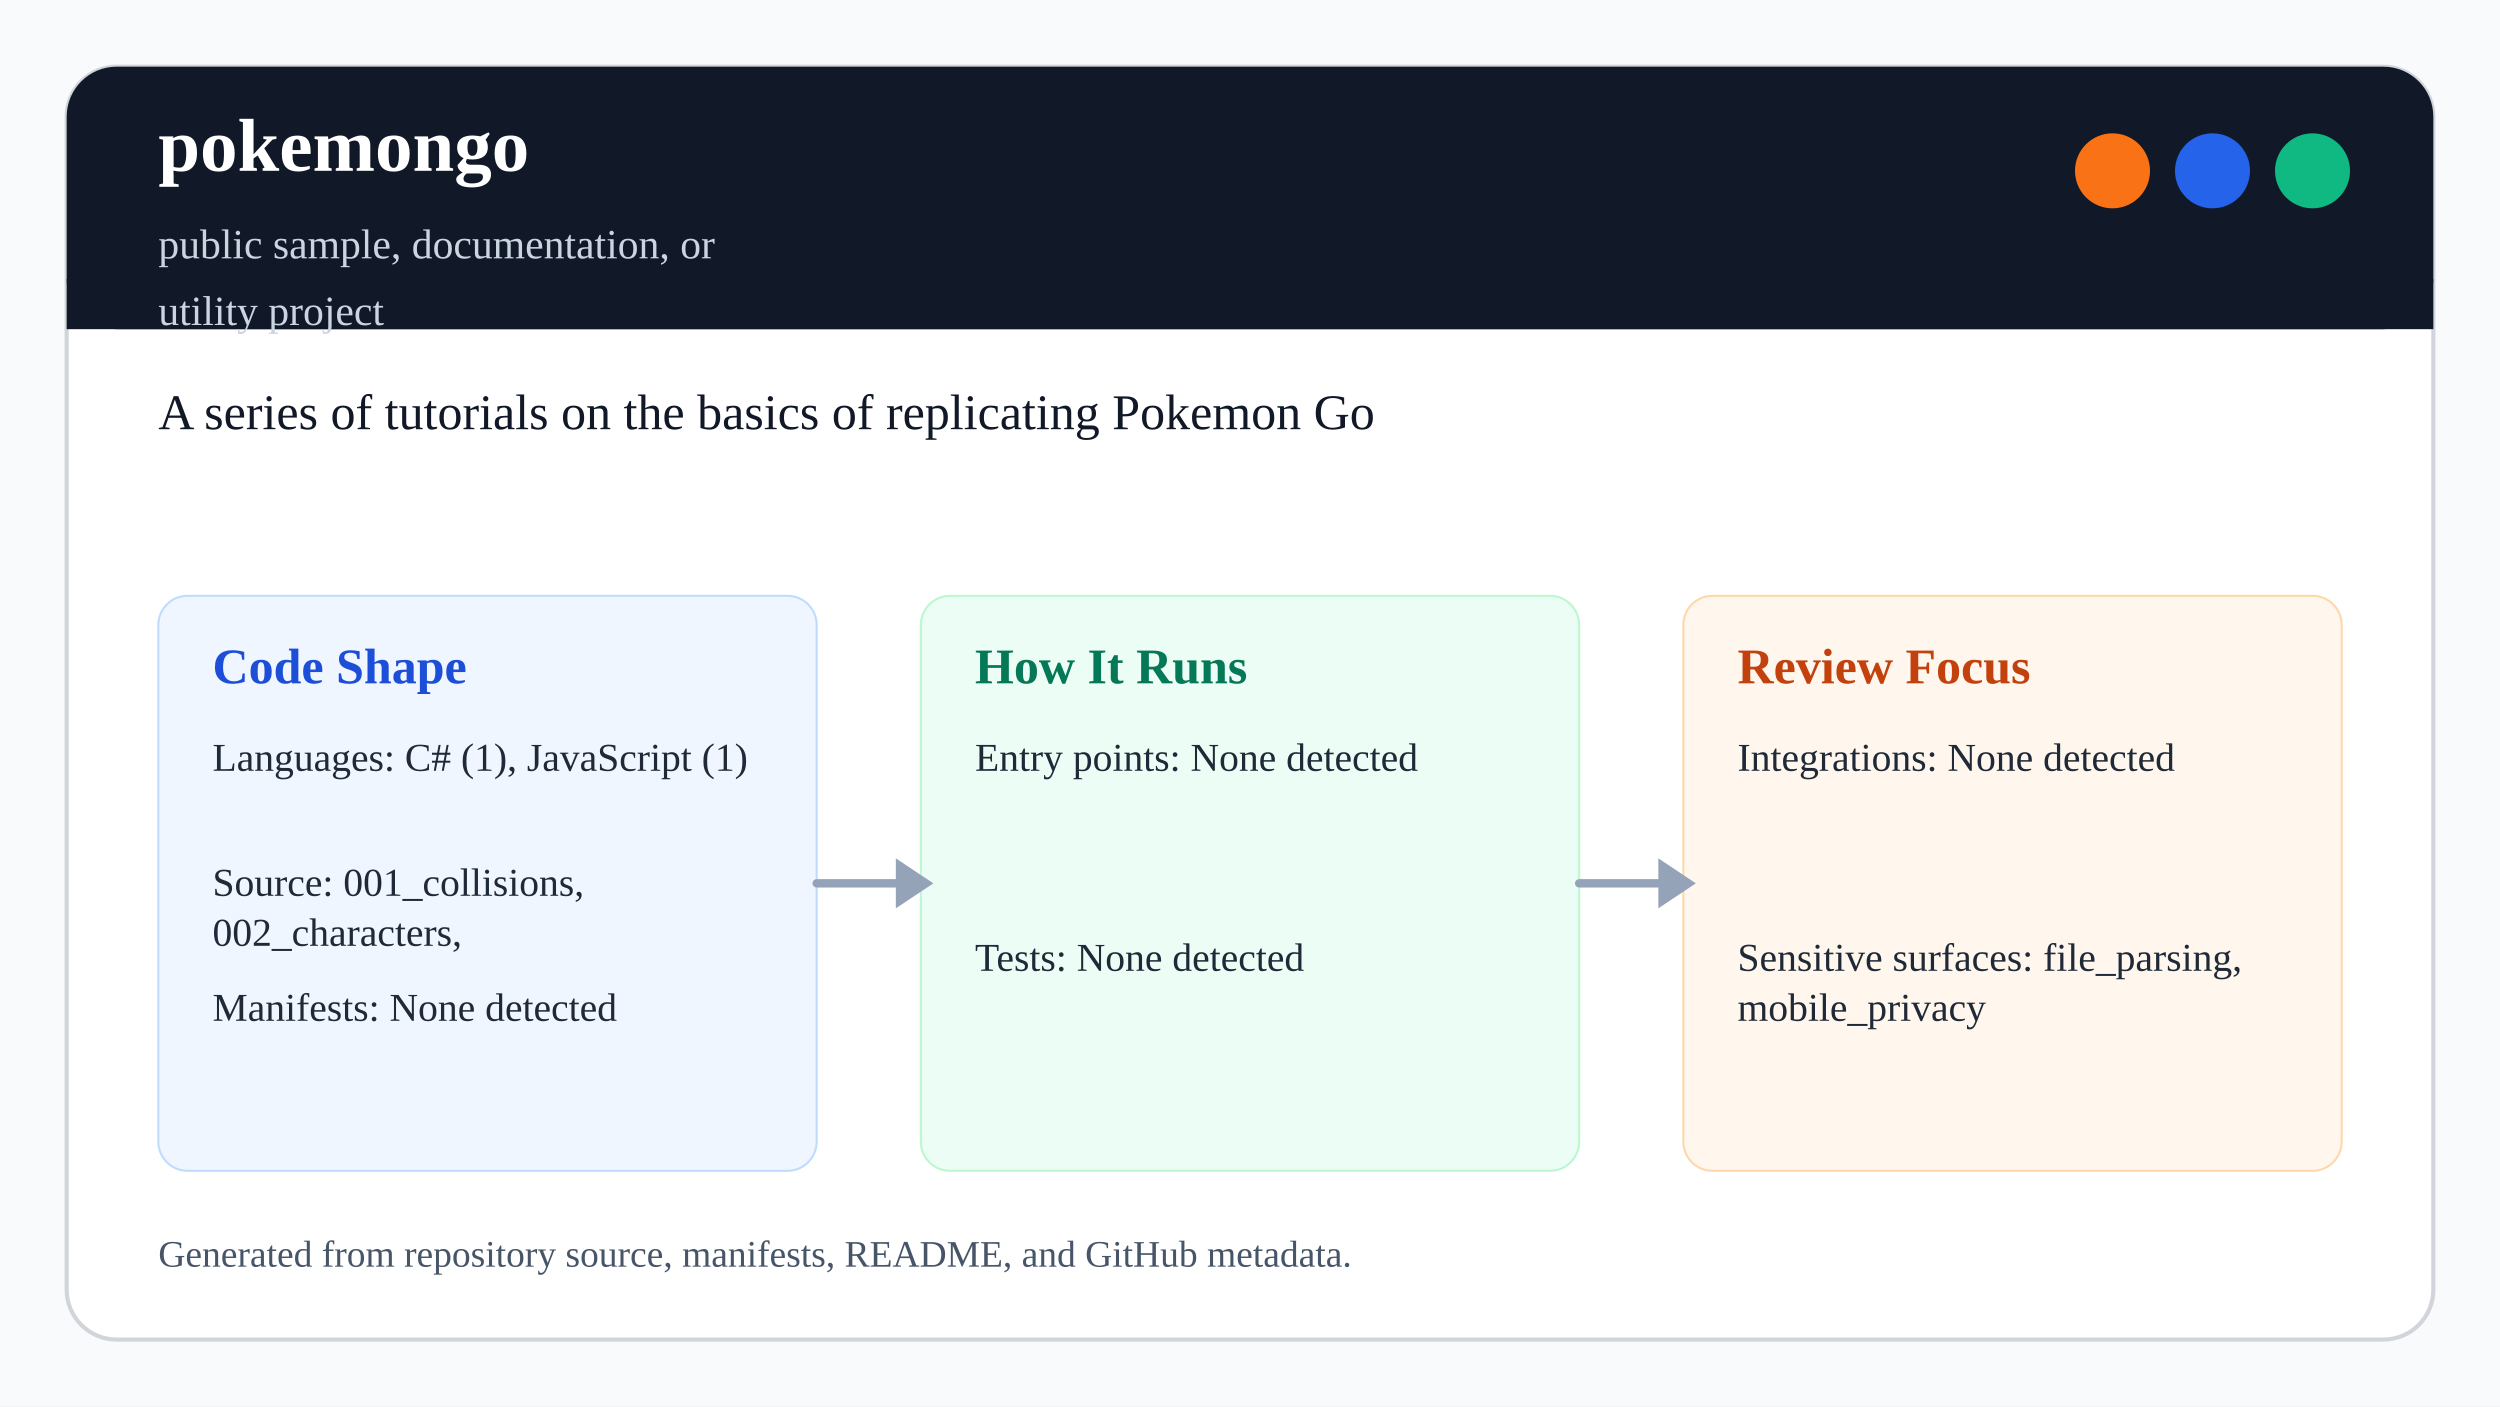
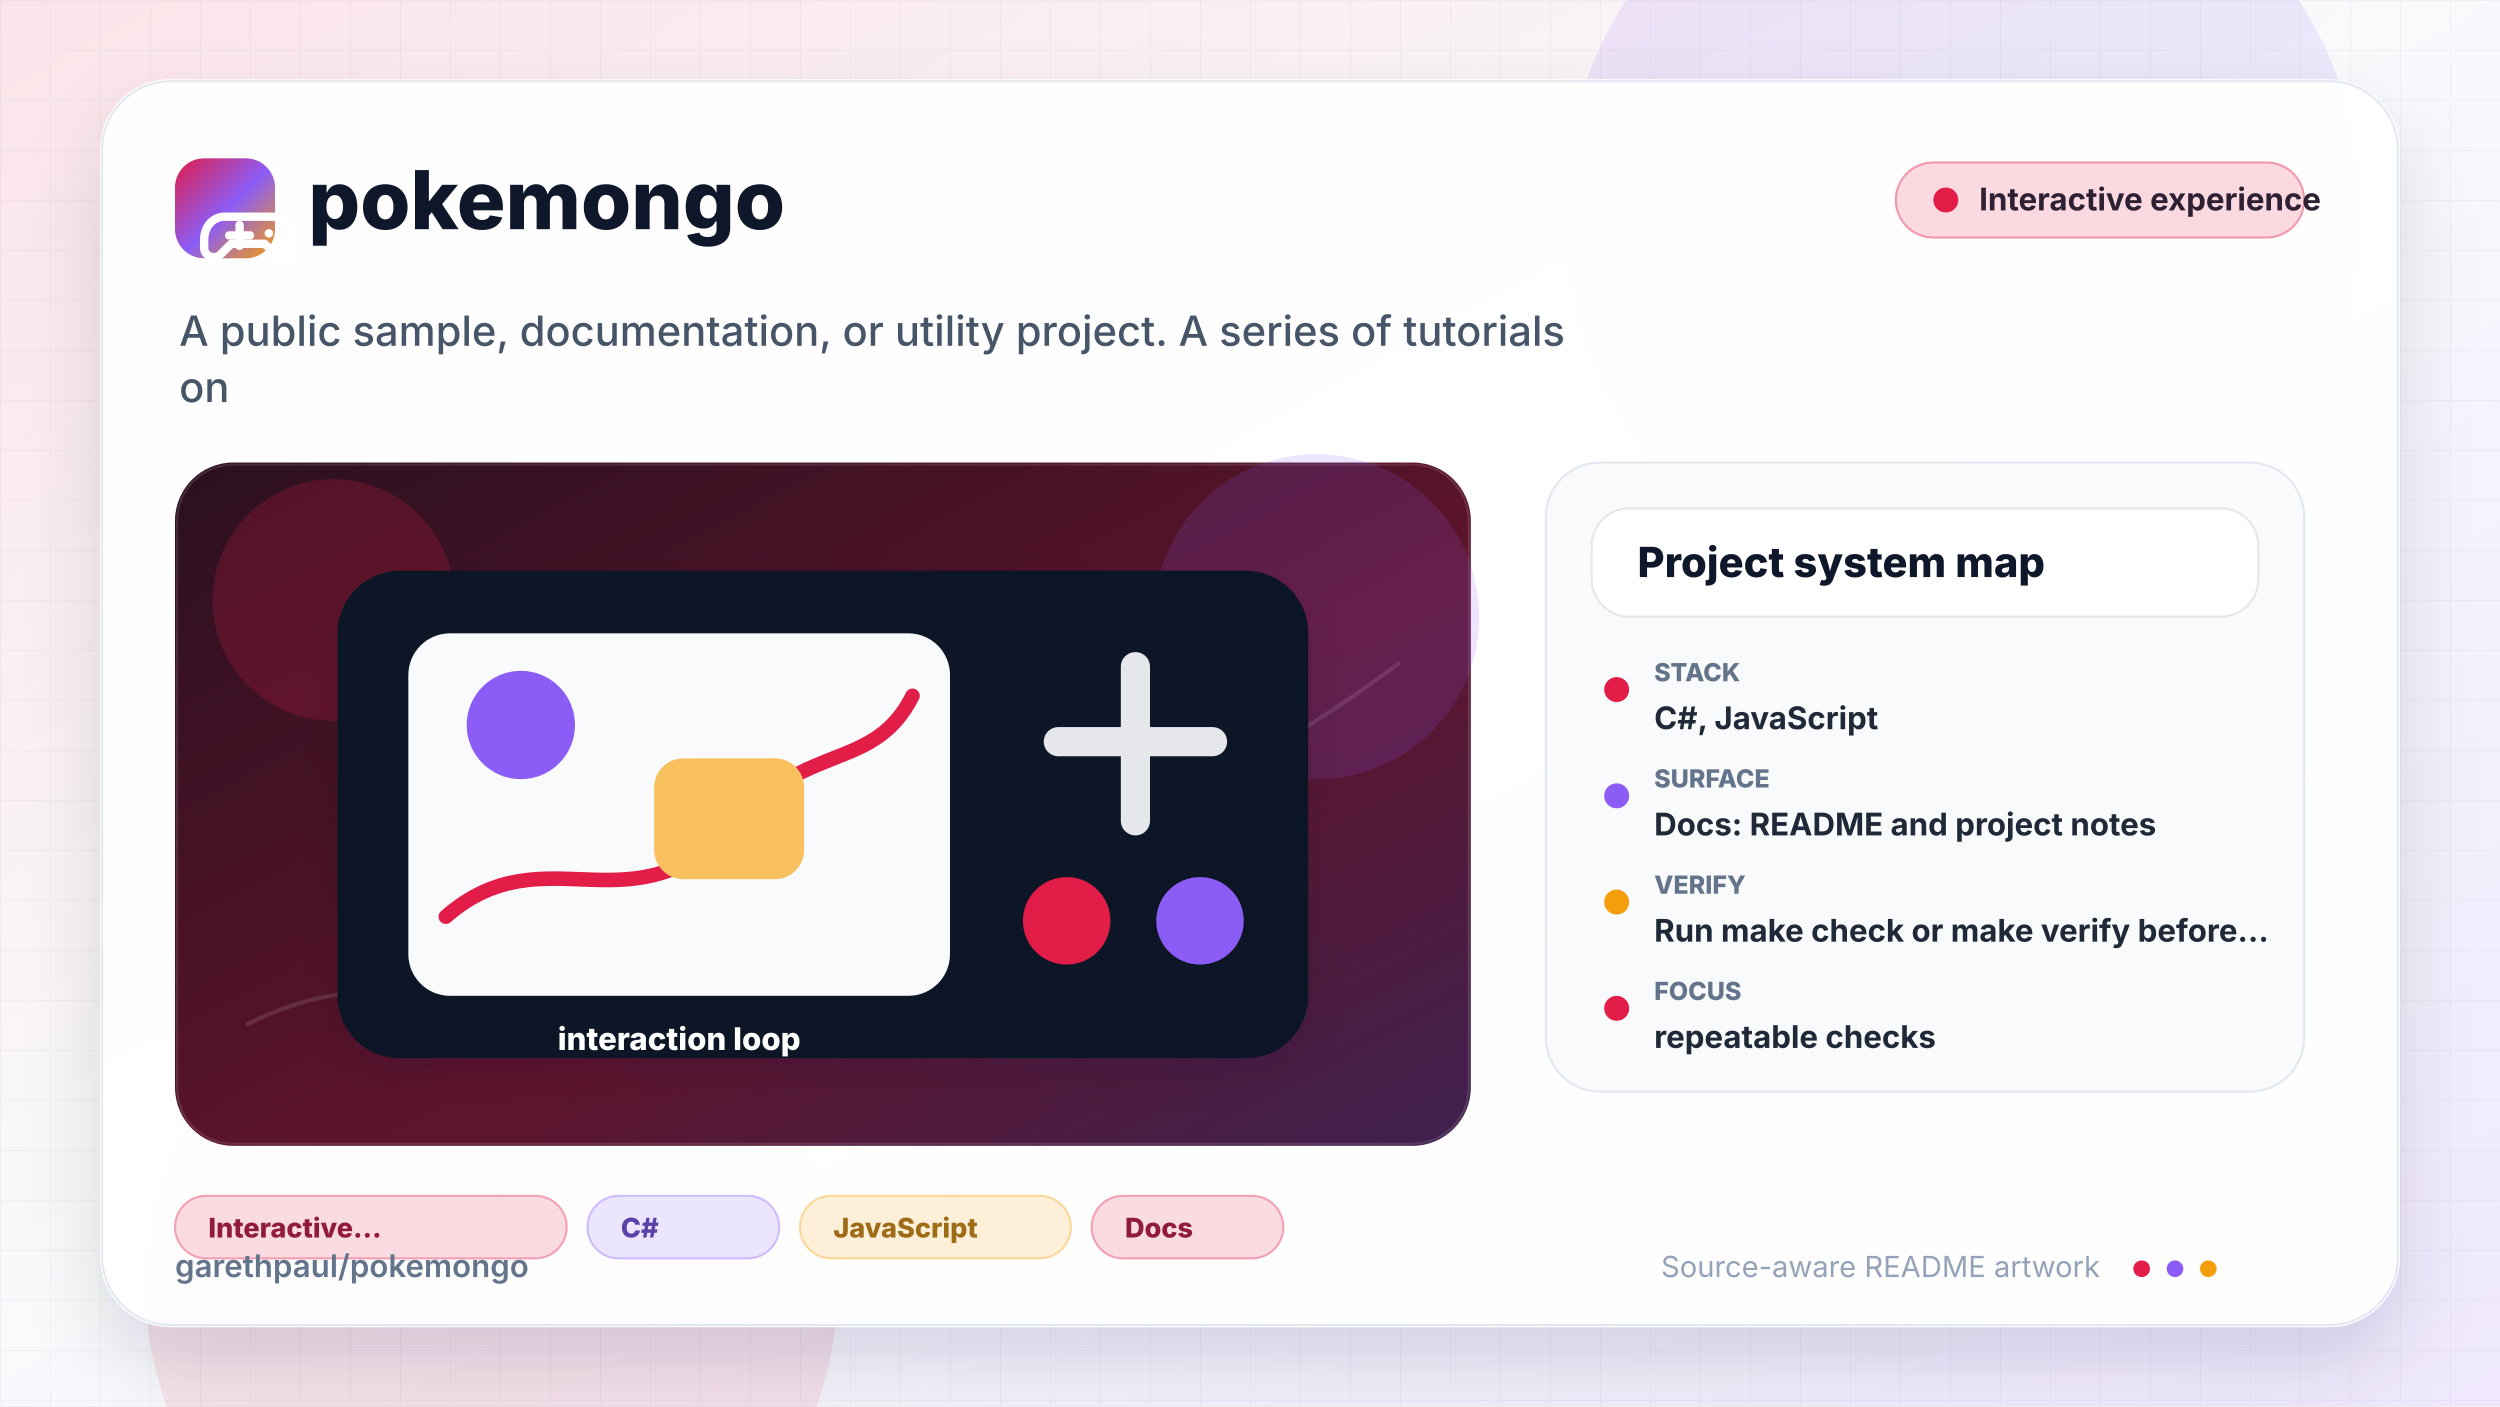
- <svg xmlns="http://www.w3.org/2000/svg" width="1200" height="675" viewBox="0 0 1200 675" role="img" aria-labelledby="title desc">
-   <rect width="1200" height="675" fill="#f8fafc" />
-   <rect x="32" y="32" width="1136" height="611" rx="24" fill="#ffffff" stroke="#d1d5db" stroke-width="2" />
-   <rect x="32" y="32" width="1136" height="126" rx="24" fill="#111827" />
-   <path d="M32 134h1136v24H32z" fill="#111827" />
-   <circle cx="1062" cy="82" r="18" fill="#2563eb" />
-   <circle cx="1110" cy="82" r="18" fill="#10b981" />
-   <circle cx="1014" cy="82" r="18" fill="#f97316" />
-   <text x="76" y="82" font-size="36" fill="#ffffff" font-weight="700">pokemongo</text>
-   <text x="76" y="124" font-size="20" fill="#cbd5e1">public sample, documentation, or</text>
-   <text x="76" y="156" font-size="20" fill="#cbd5e1">utility project</text>
-   <text x="76" y="206" font-size="24" fill="#111827">A series of tutorials on the basics of replicating Pokemon Go</text>
-   <rect x="76" y="286" width="316" height="276" rx="14" fill="#eff6ff" stroke="#bfdbfe" />
-   <text x="102" y="328" font-size="24" font-weight="700" fill="#1d4ed8">Code Shape</text>
-   <text x="102" y="370" font-size="19" fill="#1f2937">Languages: C# (1), JavaScript (1)</text>
-   <text x="102" y="430" font-size="19" fill="#1f2937">Source: 001_collisions,</text>
-   <text x="102" y="454" font-size="19" fill="#1f2937">002_characters,</text>
-   <text x="102" y="490" font-size="19" fill="#1f2937">Manifests: None detected</text>
-   <rect x="442" y="286" width="316" height="276" rx="14" fill="#ecfdf5" stroke="#bbf7d0" />
-   <text x="468" y="328" font-size="24" font-weight="700" fill="#047857">How It Runs</text>
-   <text x="468" y="370" font-size="19" fill="#1f2937">Entry points: None detected</text>
-   <text x="468" y="466" font-size="19" fill="#1f2937">Tests: None detected</text>
-   <rect x="808" y="286" width="316" height="276" rx="14" fill="#fff7ed" stroke="#fed7aa" />
-   <text x="834" y="328" font-size="24" font-weight="700" fill="#c2410c">Review Focus</text>
-   <text x="834" y="370" font-size="19" fill="#1f2937">Integrations: None detected</text>
-   <text x="834" y="466" font-size="19" fill="#1f2937">Sensitive surfaces: file_parsing,</text>
-   <text x="834" y="490" font-size="19" fill="#1f2937">mobile_privacy</text>
-   <path d="M392 424h50" stroke="#94a3b8" stroke-width="4" stroke-linecap="round" />
-   <path d="M430 412l18 12-18 12z" fill="#94a3b8" />
-   <path d="M758 424h50" stroke="#94a3b8" stroke-width="4" stroke-linecap="round" />
-   <path d="M796 412l18 12-18 12z" fill="#94a3b8" />
-   <text x="76" y="608" font-size="18" fill="#475569">Generated from repository source, manifests, README, and GitHub metadata.</text>
+ <svg xmlns="http://www.w3.org/2000/svg" width="1200" height="675" viewBox="0 0 1200 675" role="img" aria-labelledby="pqd23cm-title pqd23cm-desc">
+   <defs>
+     <linearGradient id="pqd23cm-bg" x1="0" y1="0" x2="1" y2="1">
+       <stop offset="0%" stop-color="#fbe4e9" />
+       <stop offset="48%" stop-color="#f8fafc" />
+       <stop offset="100%" stop-color="#efe8fe" />
+     </linearGradient>
+     <linearGradient id="pqd23cm-stage" x1="0" y1="0" x2="1" y2="1">
+       <stop offset="0%" stop-color="#2b1020" />
+       <stop offset="58%" stop-color="#5e142b" />
+       <stop offset="100%" stop-color="#40214f" />
+     </linearGradient>
+     <linearGradient id="pqd23cm-accent" x1="0" y1="0" x2="1" y2="1">
+       <stop offset="0%" stop-color="#e11d48" />
+       <stop offset="52%" stop-color="#8b5cf6" />
+       <stop offset="100%" stop-color="#f59e0b" />
+     </linearGradient>
+     <linearGradient id="pqd23cm-soft" x1="0" y1="0" x2="1" y2="1">
+       <stop offset="0%" stop-color="#f8c9d3" />
+       <stop offset="100%" stop-color="#fdeac9" />
+     </linearGradient>
+     <filter id="pqd23cm-shadow" x="-20%" y="-20%" width="140%" height="150%">
+       <feDropShadow dx="0" dy="18" stdDeviation="18" flood-color="#0f172a" flood-opacity="0.14" />
+     </filter>
+     <filter id="pqd23cm-miniShadow" x="-20%" y="-20%" width="140%" height="150%">
+       <feDropShadow dx="0" dy="8" stdDeviation="10" flood-color="#0f172a" flood-opacity="0.12" />
+     </filter>
+     <pattern id="pqd23cm-grid" width="24" height="24" patternUnits="userSpaceOnUse">
+       <path d="M24 0H0v24" fill="none" stroke="#94a3b8" stroke-opacity="0.16" stroke-width="1" />
+     </pattern>
+     <style>
+       .label { font: 700 13px ui-sans-serif, system-ui, -apple-system, BlinkMacSystemFont, "Segoe UI", sans-serif; letter-spacing: 0; text-transform: uppercase; }
+       .body { font-family: ui-sans-serif, system-ui, -apple-system, BlinkMacSystemFont, "Segoe UI", sans-serif; letter-spacing: 0; }
+     </style>
+   </defs>
+   <rect width="1200" height="675" fill="url(#pqd23cm-bg)" />
+   <rect width="1200" height="675" fill="url(#pqd23cm-grid)" opacity="0.65" />
+   <circle cx="236" cy="618" r="166" fill="#e11d48" opacity="0.10" />
+   <circle cx="942" cy="104" r="192" fill="#8b5cf6" opacity="0.12" />
+   <path d="M66 560 C214 512 278 642 430 584 C576 528 676 408 838 462 C966 504 1034 426 1134 356" fill="none" stroke="#f59e0b" stroke-width="2" stroke-opacity="0.18" />
+   <rect x="48" y="38" width="1104" height="599" rx="34" fill="#ffffff" opacity="0.94" filter="url(#pqd23cm-shadow)" />
+   <rect x="49" y="39" width="1102" height="597" rx="33" fill="none" stroke="#e2e8f0" stroke-width="1" />
+   <g class="body">
+     <rect x="84" y="76" width="48" height="48" rx="14" fill="url(#pqd23cm-accent)" />
+     <path d="M10 14h22c6 0 10 5 10 11v4c0 4-5 6-8 3l-5-5H13l-5 5c-3 3-8 1-8-3v-4c0-6 4-11 10-11z" transform="translate(98 90)" stroke="#ffffff" stroke-width="4" stroke-linecap="round" stroke-linejoin="round" fill="none" />
+     <path d="M12 23h10 M17 18v10 M31 22h.1 M37 27h.1" transform="translate(98 90)" stroke="#ffffff" stroke-width="4" stroke-linecap="round" stroke-linejoin="round" fill="none" />
+     <text x="148" y="110" fill="#0f172a" font-size="39" font-weight="800">pokemongo</text>
+     <rect x="910" y="78" width="196" height="36" rx="18" fill="#fad9e0" stroke="#f197ab" />
+     <circle cx="934" cy="96" r="6" fill="#e11d48" />
+     <text x="950" y="101" fill="#2e2133" font-size="15" font-weight="700">Interactive experience</text>
+     <text x="86" y="166" fill="#475569" font-size="20" font-weight="500">A public sample, documentation, or utility project. A series of tutorials</text>
+     <text x="86" y="193" fill="#475569" font-size="20" font-weight="500">on</text>
+   </g>
+   <g transform="translate(84 222)">
+     <rect x="0" y="0" width="622" height="328" rx="28" fill="url(#pqd23cm-stage)" />
+     <rect x="1" y="1" width="620" height="326" rx="27" fill="none" stroke="#ffffff" stroke-opacity="0.12" />
+     <path d="M34 270 C116 228 166 286 250 236 C338 184 430 214 588 96" fill="none" stroke="#ffffff" stroke-opacity="0.12" stroke-width="2" />
+     <circle cx="76" cy="66" r="58" fill="#e11d48" opacity="0.20" />
+     <circle cx="548" cy="74" r="78" fill="#8b5cf6" opacity="0.16" />
+     <g class="body">
+       <rect x="78" y="52" width="466" height="234" rx="30" fill="#111827" filter="url(#pqd23cm-miniShadow)" />
+       <rect x="112" y="82" width="260" height="174" rx="20" fill="#f8fafc" />
+       <path d="M130 218 C178 176 220 228 270 172 C304 134 336 148 354 112" fill="none" stroke="#e11d48" stroke-width="7" stroke-linecap="round" />
+       <circle cx="166" cy="126" r="26" fill="#8b5cf6" />
+       <rect x="230" y="142" width="72" height="58" rx="14" fill="#f9c060" />
+       <path d="M424 134h74 M461 98v74" stroke="#e5e7eb" stroke-width="14" stroke-linecap="round" />
+       <circle cx="428" cy="220" r="21" fill="#e11d48" />
+       <circle cx="492" cy="220" r="21" fill="#8b5cf6" />
+       <text x="242" y="282" fill="#ffffff" font-size="15" font-weight="800" text-anchor="middle">interaction loop</text>
+     </g>
+   </g>
+   <g class="body" transform="translate(742 222)">
+     <rect x="0" y="0" width="364" height="302" rx="26" fill="#f8fafc" stroke="#e2e8f0" />
+     <rect x="22" y="22" width="320" height="52" rx="18" fill="#ffffff" stroke="#e5e7eb" />
+     <text x="44" y="55" fill="#0f172a" font-size="20" font-weight="800">Project system map</text>
+     <g transform="translate(24 94)">
+       <circle cx="10" cy="15" r="6" fill="#e11d48" />
+       <text x="28" y="11" fill="#64748b" font-size="12" font-weight="800">STACK</text>
+       <text x="28" y="34" fill="#1f2937" font-size="15" font-weight="650">C#, JavaScript</text>
+     </g>
+     <g transform="translate(24 145)">
+       <circle cx="10" cy="15" r="6" fill="#8b5cf6" />
+       <text x="28" y="11" fill="#64748b" font-size="12" font-weight="800">SURFACE</text>
+       <text x="28" y="34" fill="#1f2937" font-size="15" font-weight="650">Docs: README and project notes</text>
+     </g>
+     <g transform="translate(24 196)">
+       <circle cx="10" cy="15" r="6" fill="#f59e0b" />
+       <text x="28" y="11" fill="#64748b" font-size="12" font-weight="800">VERIFY</text>
+       <text x="28" y="34" fill="#1f2937" font-size="15" font-weight="650">Run make check or make verify before...</text>
+     </g>
+     <g transform="translate(24 247)">
+       <circle cx="10" cy="15" r="6" fill="#e11d48" />
+       <text x="28" y="11" fill="#64748b" font-size="12" font-weight="800">FOCUS</text>
+       <text x="28" y="34" fill="#1f2937" font-size="15" font-weight="650">repeatable checks</text>
+     </g>
+   </g>
+   <g class="body">
+     <rect x="84" y="574" width="188" height="30" rx="15" fill="#fadbe2" stroke="#f2a0b2" />
+     <text x="100" y="594" fill="#911b3d" font-size="13" font-weight="800">Interactive...</text>
+     <rect x="282" y="574" width="92" height="30" rx="15" fill="#ece5fe" stroke="#cebbfb" />
+     <text x="298" y="594" fill="#5c42a8" font-size="13" font-weight="800">C#</text>
+     <rect x="384" y="574" width="130" height="30" rx="15" fill="#fdefd8" stroke="#fbd699" />
+     <text x="400" y="594" fill="#9e6b17" font-size="13" font-weight="800">JavaScript</text>
+     <rect x="524" y="574" width="92" height="30" rx="15" fill="#fadbe2" stroke="#f2a0b2" />
+     <text x="540" y="594" fill="#911b3d" font-size="13" font-weight="800">Docs</text>
+   </g>
+   <g class="body">
+     <text x="84" y="613" fill="#64748b" font-size="15" font-weight="600">garethpaul/pokemongo</text>
+     <text x="1008" y="613" fill="#94a3b8" font-size="14" text-anchor="end">Source-aware README artwork</text>
+     <circle cx="1028" cy="609" r="4" fill="#e11d48" />
+     <circle cx="1044" cy="609" r="4" fill="#8b5cf6" />
+     <circle cx="1060" cy="609" r="4" fill="#f59e0b" />
+   </g>
</svg>
